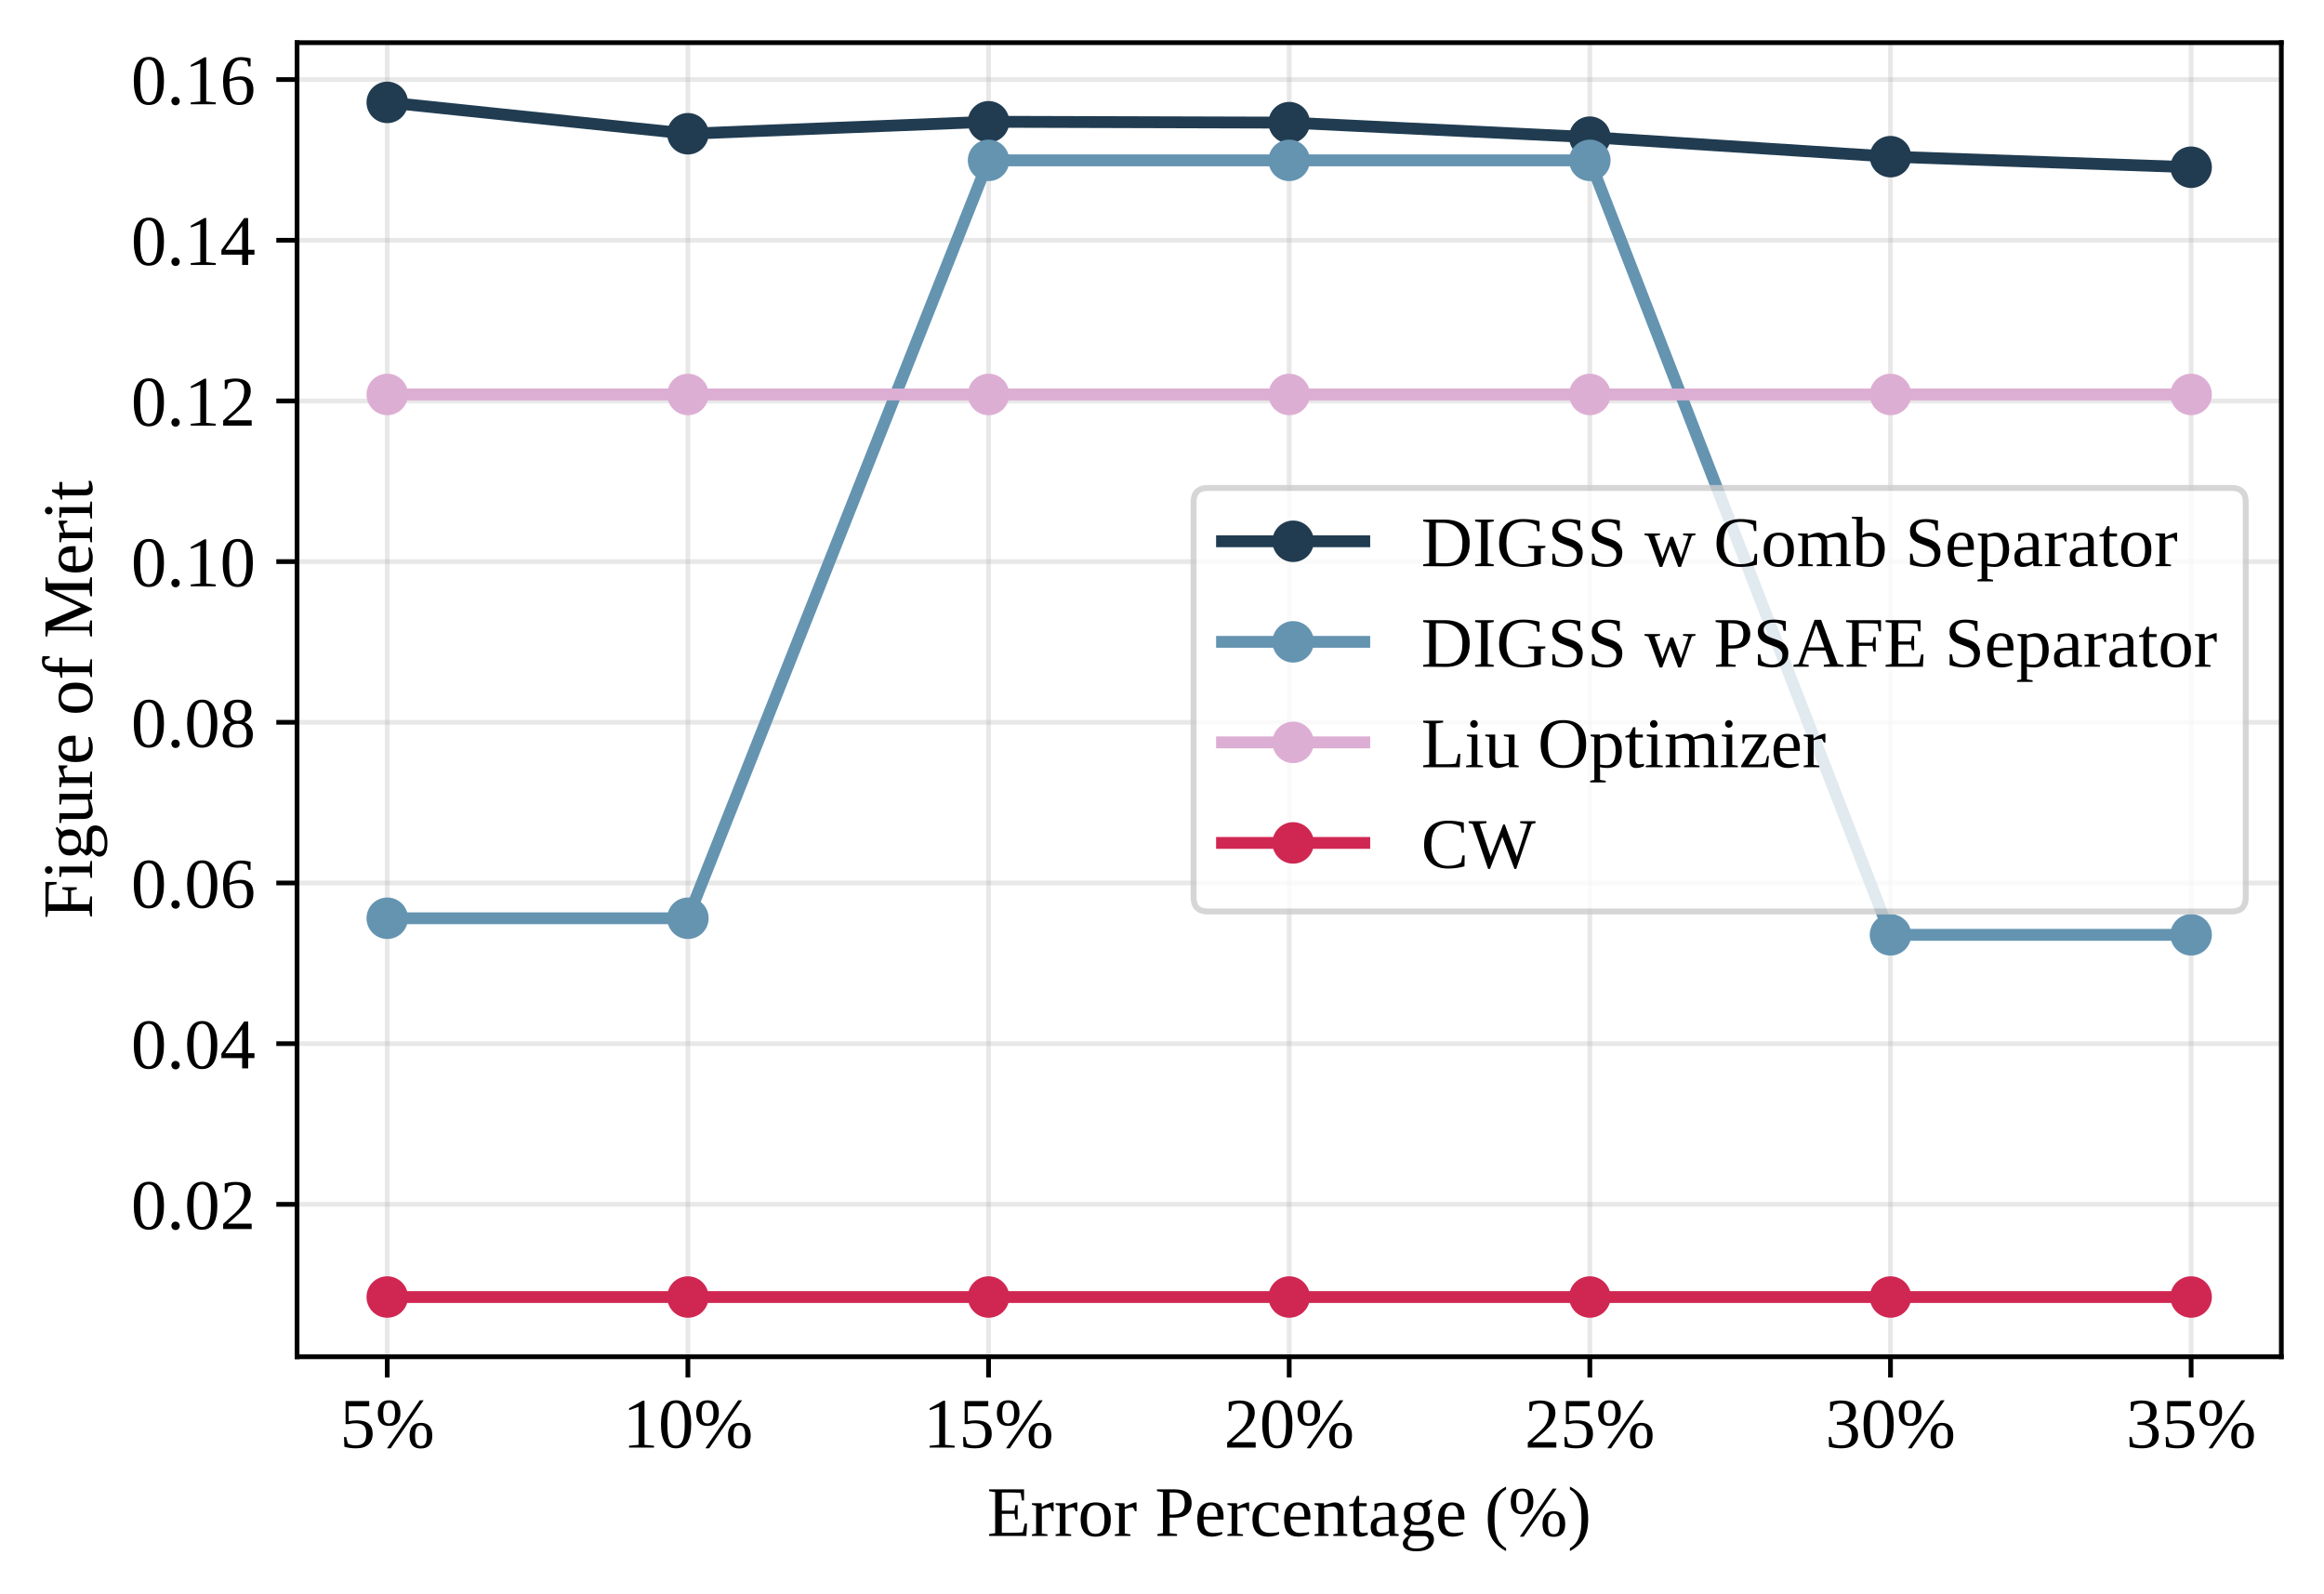
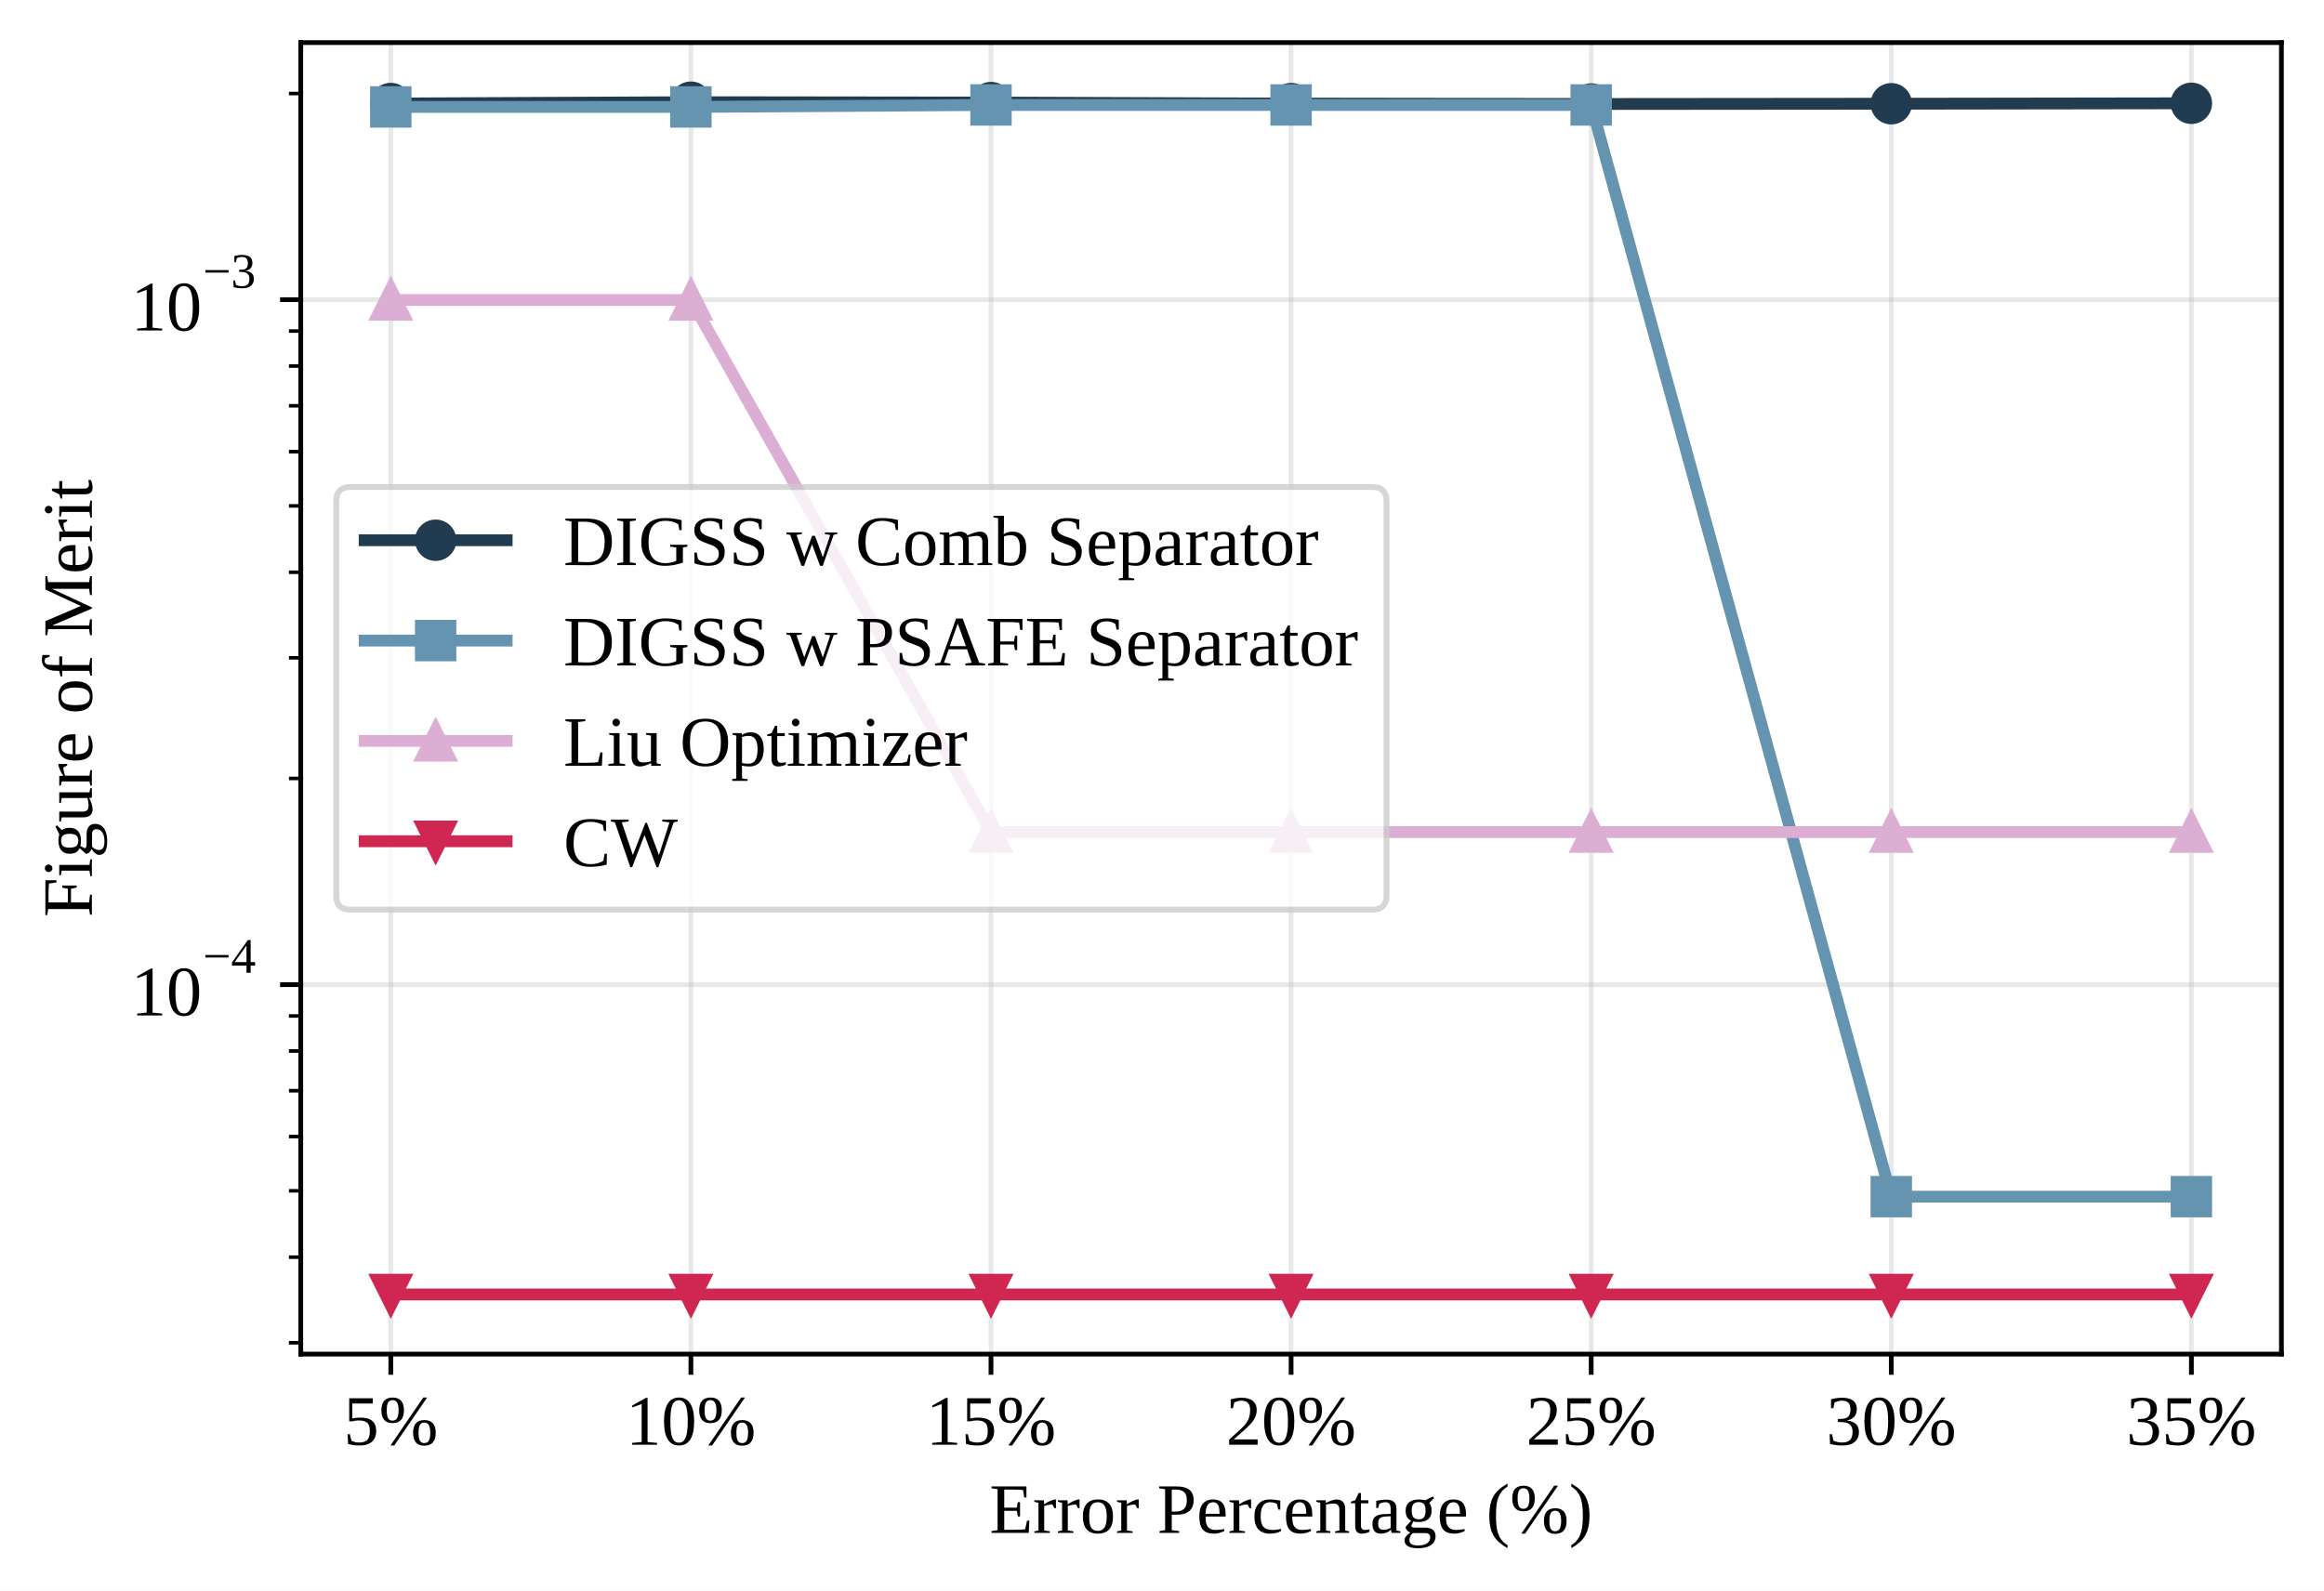
- <svg xmlns="http://www.w3.org/2000/svg" xmlns:xlink="http://www.w3.org/1999/xlink" width="392.122pt" height="268.981pt" viewBox="0 0 392.122 268.981" version="1.1">
+ <svg xmlns="http://www.w3.org/2000/svg" xmlns:xlink="http://www.w3.org/1999/xlink" width="392.842pt" height="268.981pt" viewBox="0 0 392.842 268.981" version="1.1">
  <defs>
    <style type="text/css">*{stroke-linejoin: round; stroke-linecap: butt}</style>
  </defs>
  <g id="figure_1">
    <g id="patch_1">
-       <path d="M -0 268.981  L 392.122 268.981  L 392.122 0  L -0 0  z " style="fill: #ffffff" />
+       <path d="M 0 268.981  L 392.842 268.981  L 392.842 0  L 0 0  z " style="fill: #ffffff" />
    </g>
    <g id="axes_1">
      <g id="patch_2">
-         <path d="M 50.122 228.96  L 384.922 228.96  L 384.922 7.2  L 50.122 7.2  z " style="fill: #ffffff" />
+         <path d="M 50.842 228.96  L 385.642 228.96  L 385.642 7.2  L 50.842 7.2  z " style="fill: #ffffff" />
      </g>
      <g id="matplotlib.axis_1">
        <g id="xtick_1">
          <g id="line2d_1">
-             <path d="M 65.34 228.96  L 65.34 7.2  " clip-path="url(#pddcca4e4fe)" style="fill: none; stroke: #b0b0b0; stroke-opacity: 0.3; stroke-width: 0.8; stroke-linecap: square" />
+             <path d="M 66.06 228.96  L 66.06 7.2  " clip-path="url(#pf26a499d0c)" style="fill: none; stroke: #b0b0b0; stroke-opacity: 0.3; stroke-width: 0.8; stroke-linecap: square" />
          </g>
          <g id="line2d_2">
            <defs>
-               <path id="m4eecd5d74f" d="M 0 0  L 0 3.5  " style="stroke: #000000; stroke-width: 0.8" />
+               <path id="m944494199b" d="M 0 0  L 0 3.5  " style="stroke: #000000; stroke-width: 0.8" />
            </defs>
            <g>
-               <use xlink:href="#m4eecd5d74f" x="65.34" y="228.96" style="stroke: #000000; stroke-width: 0.8" />
+               <use xlink:href="#m944494199b" x="66.06" y="228.96" style="stroke: #000000; stroke-width: 0.8" />
            </g>
          </g>
          <g id="text_1">
-             <text style="font: 12px 'Times New Roman', 'Times', serif; text-anchor: middle" x="65.34" y="244.292" transform="rotate(-0 65.34006 244.2925)">5%</text>
+             <text style="font: 12px 'Times New Roman', 'Times', serif; text-anchor: middle" x="66.06" y="244.292" transform="rotate(-0 66.06006 244.2925)">5%</text>
          </g>
        </g>
        <g id="xtick_2">
          <g id="line2d_3">
-             <path d="M 116.067 228.96  L 116.067 7.2  " clip-path="url(#pddcca4e4fe)" style="fill: none; stroke: #b0b0b0; stroke-opacity: 0.3; stroke-width: 0.8; stroke-linecap: square" />
+             <path d="M 116.787 228.96  L 116.787 7.2  " clip-path="url(#pf26a499d0c)" style="fill: none; stroke: #b0b0b0; stroke-opacity: 0.3; stroke-width: 0.8; stroke-linecap: square" />
          </g>
          <g id="line2d_4">
            <g>
-               <use xlink:href="#m4eecd5d74f" x="116.067" y="228.96" style="stroke: #000000; stroke-width: 0.8" />
+               <use xlink:href="#m944494199b" x="116.787" y="228.96" style="stroke: #000000; stroke-width: 0.8" />
            </g>
          </g>
          <g id="text_2">
-             <text style="font: 12px 'Times New Roman', 'Times', serif; text-anchor: middle" x="116.067" y="244.292" transform="rotate(-0 116.0673 244.2925)">10%</text>
+             <text style="font: 12px 'Times New Roman', 'Times', serif; text-anchor: middle" x="116.787" y="244.292" transform="rotate(-0 116.7873 244.2925)">10%</text>
          </g>
        </g>
        <g id="xtick_3">
          <g id="line2d_5">
-             <path d="M 166.795 228.96  L 166.795 7.2  " clip-path="url(#pddcca4e4fe)" style="fill: none; stroke: #b0b0b0; stroke-opacity: 0.3; stroke-width: 0.8; stroke-linecap: square" />
+             <path d="M 167.515 228.96  L 167.515 7.2  " clip-path="url(#pf26a499d0c)" style="fill: none; stroke: #b0b0b0; stroke-opacity: 0.3; stroke-width: 0.8; stroke-linecap: square" />
          </g>
          <g id="line2d_6">
            <g>
-               <use xlink:href="#m4eecd5d74f" x="166.795" y="228.96" style="stroke: #000000; stroke-width: 0.8" />
+               <use xlink:href="#m944494199b" x="167.515" y="228.96" style="stroke: #000000; stroke-width: 0.8" />
            </g>
          </g>
          <g id="text_3">
-             <text style="font: 12px 'Times New Roman', 'Times', serif; text-anchor: middle" x="166.795" y="244.292" transform="rotate(-0 166.7946 244.2925)">15%</text>
+             <text style="font: 12px 'Times New Roman', 'Times', serif; text-anchor: middle" x="167.515" y="244.292" transform="rotate(-0 167.5146 244.2925)">15%</text>
          </g>
        </g>
        <g id="xtick_4">
          <g id="line2d_7">
-             <path d="M 217.522 228.96  L 217.522 7.2  " clip-path="url(#pddcca4e4fe)" style="fill: none; stroke: #b0b0b0; stroke-opacity: 0.3; stroke-width: 0.8; stroke-linecap: square" />
+             <path d="M 218.242 228.96  L 218.242 7.2  " clip-path="url(#pf26a499d0c)" style="fill: none; stroke: #b0b0b0; stroke-opacity: 0.3; stroke-width: 0.8; stroke-linecap: square" />
          </g>
          <g id="line2d_8">
            <g>
-               <use xlink:href="#m4eecd5d74f" x="217.522" y="228.96" style="stroke: #000000; stroke-width: 0.8" />
+               <use xlink:href="#m944494199b" x="218.242" y="228.96" style="stroke: #000000; stroke-width: 0.8" />
            </g>
          </g>
          <g id="text_4">
-             <text style="font: 12px 'Times New Roman', 'Times', serif; text-anchor: middle" x="217.522" y="244.292" transform="rotate(-0 217.5219 244.2925)">20%</text>
+             <text style="font: 12px 'Times New Roman', 'Times', serif; text-anchor: middle" x="218.242" y="244.292" transform="rotate(-0 218.2419 244.2925)">20%</text>
          </g>
        </g>
        <g id="xtick_5">
          <g id="line2d_9">
-             <path d="M 268.249 228.96  L 268.249 7.2  " clip-path="url(#pddcca4e4fe)" style="fill: none; stroke: #b0b0b0; stroke-opacity: 0.3; stroke-width: 0.8; stroke-linecap: square" />
+             <path d="M 268.969 228.96  L 268.969 7.2  " clip-path="url(#pf26a499d0c)" style="fill: none; stroke: #b0b0b0; stroke-opacity: 0.3; stroke-width: 0.8; stroke-linecap: square" />
          </g>
          <g id="line2d_10">
            <g>
-               <use xlink:href="#m4eecd5d74f" x="268.249" y="228.96" style="stroke: #000000; stroke-width: 0.8" />
+               <use xlink:href="#m944494199b" x="268.969" y="228.96" style="stroke: #000000; stroke-width: 0.8" />
            </g>
          </g>
          <g id="text_5">
-             <text style="font: 12px 'Times New Roman', 'Times', serif; text-anchor: middle" x="268.249" y="244.292" transform="rotate(-0 268.2491 244.2925)">25%</text>
+             <text style="font: 12px 'Times New Roman', 'Times', serif; text-anchor: middle" x="268.969" y="244.292" transform="rotate(-0 268.9691 244.2925)">25%</text>
          </g>
        </g>
        <g id="xtick_6">
          <g id="line2d_11">
-             <path d="M 318.976 228.96  L 318.976 7.2  " clip-path="url(#pddcca4e4fe)" style="fill: none; stroke: #b0b0b0; stroke-opacity: 0.3; stroke-width: 0.8; stroke-linecap: square" />
+             <path d="M 319.696 228.96  L 319.696 7.2  " clip-path="url(#pf26a499d0c)" style="fill: none; stroke: #b0b0b0; stroke-opacity: 0.3; stroke-width: 0.8; stroke-linecap: square" />
          </g>
          <g id="line2d_12">
            <g>
-               <use xlink:href="#m4eecd5d74f" x="318.976" y="228.96" style="stroke: #000000; stroke-width: 0.8" />
+               <use xlink:href="#m944494199b" x="319.696" y="228.96" style="stroke: #000000; stroke-width: 0.8" />
            </g>
          </g>
          <g id="text_6">
-             <text style="font: 12px 'Times New Roman', 'Times', serif; text-anchor: middle" x="318.976" y="244.292" transform="rotate(-0 318.9764 244.2925)">30%</text>
+             <text style="font: 12px 'Times New Roman', 'Times', serif; text-anchor: middle" x="319.696" y="244.292" transform="rotate(-0 319.6964 244.2925)">30%</text>
          </g>
        </g>
        <g id="xtick_7">
          <g id="line2d_13">
-             <path d="M 369.704 228.96  L 369.704 7.2  " clip-path="url(#pddcca4e4fe)" style="fill: none; stroke: #b0b0b0; stroke-opacity: 0.3; stroke-width: 0.8; stroke-linecap: square" />
+             <path d="M 370.424 228.96  L 370.424 7.2  " clip-path="url(#pf26a499d0c)" style="fill: none; stroke: #b0b0b0; stroke-opacity: 0.3; stroke-width: 0.8; stroke-linecap: square" />
          </g>
          <g id="line2d_14">
            <g>
-               <use xlink:href="#m4eecd5d74f" x="369.704" y="228.96" style="stroke: #000000; stroke-width: 0.8" />
+               <use xlink:href="#m944494199b" x="370.424" y="228.96" style="stroke: #000000; stroke-width: 0.8" />
            </g>
          </g>
          <g id="text_7">
-             <text style="font: 12px 'Times New Roman', 'Times', serif; text-anchor: middle" x="369.704" y="244.292" transform="rotate(-0 369.7037 244.2925)">35%</text>
+             <text style="font: 12px 'Times New Roman', 'Times', serif; text-anchor: middle" x="370.424" y="244.292" transform="rotate(-0 370.4237 244.2925)">35%</text>
          </g>
        </g>
        <g id="text_8">
-           <text style="font: 12px 'Times New Roman', 'Times', serif; text-anchor: middle" x="217.522" y="259.192" transform="rotate(-0 217.5219 259.1919)">Error Percentage (%)</text>
+           <text style="font: 12px 'Times New Roman', 'Times', serif; text-anchor: middle" x="218.242" y="259.192" transform="rotate(-0 218.2419 259.1919)">Error Percentage (%)</text>
        </g>
      </g>
      <g id="matplotlib.axis_2">
        <g id="ytick_1">
          <g id="line2d_15">
-             <path d="M 50.122 203.237  L 384.922 203.237  " clip-path="url(#pddcca4e4fe)" style="fill: none; stroke: #b0b0b0; stroke-opacity: 0.3; stroke-width: 0.8; stroke-linecap: square" />
+             <path d="M 50.842 166.487  L 385.642 166.487  " clip-path="url(#pf26a499d0c)" style="fill: none; stroke: #b0b0b0; stroke-opacity: 0.3; stroke-width: 0.8; stroke-linecap: square" />
          </g>
          <g id="line2d_16">
            <defs>
-               <path id="md0aa8ac0ca" d="M 0 0  L -3.5 0  " style="stroke: #000000; stroke-width: 0.8" />
+               <path id="mb9edf2a001" d="M 0 0  L -3.5 0  " style="stroke: #000000; stroke-width: 0.8" />
            </defs>
            <g>
-               <use xlink:href="#md0aa8ac0ca" x="50.122" y="203.237" style="stroke: #000000; stroke-width: 0.8" />
+               <use xlink:href="#mb9edf2a001" x="50.842" y="166.487" style="stroke: #000000; stroke-width: 0.8" />
            </g>
          </g>
          <g id="text_9">
-             <text style="font: 12px 'Times New Roman', 'Times', serif; text-anchor: end" x="43.122" y="207.404" transform="rotate(-0 43.12188 207.4036)">0.02</text>
+             <g transform="translate(22.12187 171.8033)">
+               <text>
+                 <tspan style="font: 12px 'Times New Roman'" x="0 6" y="-0.11">10</tspan>
+                 <tspan style="font: 8.4px 'Times New Roman'" x="12.18 16.918" y="-7.323">−4</tspan>
+               </text>
+             </g>
          </g>
        </g>
        <g id="ytick_2">
          <g id="line2d_17">
-             <path d="M 50.122 176.122  L 384.922 176.122  " clip-path="url(#pddcca4e4fe)" style="fill: none; stroke: #b0b0b0; stroke-opacity: 0.3; stroke-width: 0.8; stroke-linecap: square" />
+             <path d="M 50.842 50.674  L 385.642 50.674  " clip-path="url(#pf26a499d0c)" style="fill: none; stroke: #b0b0b0; stroke-opacity: 0.3; stroke-width: 0.8; stroke-linecap: square" />
          </g>
          <g id="line2d_18">
            <g>
-               <use xlink:href="#md0aa8ac0ca" x="50.122" y="176.122" style="stroke: #000000; stroke-width: 0.8" />
+               <use xlink:href="#mb9edf2a001" x="50.842" y="50.674" style="stroke: #000000; stroke-width: 0.8" />
            </g>
          </g>
          <g id="text_10">
-             <text style="font: 12px 'Times New Roman', 'Times', serif; text-anchor: end" x="43.122" y="180.288" transform="rotate(-0 43.12188 180.288)">0.04</text>
+             <g transform="translate(22.12187 55.99106)">
+               <text>
+                 <tspan style="font: 12px 'Times New Roman'" x="0 6" y="-0.11">10</tspan>
+                 <tspan style="font: 8.4px 'Times New Roman'" x="12.18 16.918" y="-7.323">−3</tspan>
+               </text>
+             </g>
          </g>
        </g>
        <g id="ytick_3">
          <g id="line2d_19">
-             <path d="M 50.122 149.006  L 384.922 149.006  " clip-path="url(#pddcca4e4fe)" style="fill: none; stroke: #b0b0b0; stroke-opacity: 0.3; stroke-width: 0.8; stroke-linecap: square" />
-           </g>
+             <defs>
+               <path id="mceae8d6a49" d="M 0 0  L -2 0  " style="stroke: #000000; stroke-width: 0.6" />
+             </defs>
+             <g>
+               <use xlink:href="#mceae8d6a49" x="50.842" y="227.042" style="stroke: #000000; stroke-width: 0.6" />
+             </g>
+           </g>
+         </g>
+         <g id="ytick_4">
          <g id="line2d_20">
            <g>
-               <use xlink:href="#md0aa8ac0ca" x="50.122" y="149.006" style="stroke: #000000; stroke-width: 0.8" />
-             </g>
-           </g>
-           <g id="text_11">
-             <text style="font: 12px 'Times New Roman', 'Times', serif; text-anchor: end" x="43.122" y="153.172" transform="rotate(-0 43.12188 153.1725)">0.06</text>
-           </g>
-         </g>
-         <g id="ytick_4">
+               <use xlink:href="#mceae8d6a49" x="50.842" y="212.573" style="stroke: #000000; stroke-width: 0.6" />
+             </g>
+           </g>
+         </g>
+         <g id="ytick_5">
          <g id="line2d_21">
-             <path d="M 50.122 121.891  L 384.922 121.891  " clip-path="url(#pddcca4e4fe)" style="fill: none; stroke: #b0b0b0; stroke-opacity: 0.3; stroke-width: 0.8; stroke-linecap: square" />
-           </g>
+             <g>
+               <use xlink:href="#mceae8d6a49" x="50.842" y="201.35" style="stroke: #000000; stroke-width: 0.6" />
+             </g>
+           </g>
+         </g>
+         <g id="ytick_6">
          <g id="line2d_22">
            <g>
-               <use xlink:href="#md0aa8ac0ca" x="50.122" y="121.891" style="stroke: #000000; stroke-width: 0.8" />
-             </g>
-           </g>
-           <g id="text_12">
-             <text style="font: 12px 'Times New Roman', 'Times', serif; text-anchor: end" x="43.122" y="126.057" transform="rotate(-0 43.12188 126.0569)">0.08</text>
-           </g>
-         </g>
-         <g id="ytick_5">
+               <use xlink:href="#mceae8d6a49" x="50.842" y="192.179" style="stroke: #000000; stroke-width: 0.6" />
+             </g>
+           </g>
+         </g>
+         <g id="ytick_7">
          <g id="line2d_23">
-             <path d="M 50.122 94.775  L 384.922 94.775  " clip-path="url(#pddcca4e4fe)" style="fill: none; stroke: #b0b0b0; stroke-opacity: 0.3; stroke-width: 0.8; stroke-linecap: square" />
-           </g>
+             <g>
+               <use xlink:href="#mceae8d6a49" x="50.842" y="184.426" style="stroke: #000000; stroke-width: 0.6" />
+             </g>
+           </g>
+         </g>
+         <g id="ytick_8">
          <g id="line2d_24">
            <g>
-               <use xlink:href="#md0aa8ac0ca" x="50.122" y="94.775" style="stroke: #000000; stroke-width: 0.8" />
-             </g>
-           </g>
-           <g id="text_13">
-             <text style="font: 12px 'Times New Roman', 'Times', serif; text-anchor: end" x="43.122" y="98.941" transform="rotate(-0 43.12188 98.94131)">0.10</text>
-           </g>
-         </g>
-         <g id="ytick_6">
+               <use xlink:href="#mceae8d6a49" x="50.842" y="177.71" style="stroke: #000000; stroke-width: 0.6" />
+             </g>
+           </g>
+         </g>
+         <g id="ytick_9">
          <g id="line2d_25">
-             <path d="M 50.122 67.659  L 384.922 67.659  " clip-path="url(#pddcca4e4fe)" style="fill: none; stroke: #b0b0b0; stroke-opacity: 0.3; stroke-width: 0.8; stroke-linecap: square" />
-           </g>
+             <g>
+               <use xlink:href="#mceae8d6a49" x="50.842" y="171.786" style="stroke: #000000; stroke-width: 0.6" />
+             </g>
+           </g>
+         </g>
+         <g id="ytick_10">
          <g id="line2d_26">
            <g>
-               <use xlink:href="#md0aa8ac0ca" x="50.122" y="67.659" style="stroke: #000000; stroke-width: 0.8" />
-             </g>
-           </g>
-           <g id="text_14">
-             <text style="font: 12px 'Times New Roman', 'Times', serif; text-anchor: end" x="43.122" y="71.826" transform="rotate(-0 43.12188 71.82574)">0.12</text>
-           </g>
-         </g>
-         <g id="ytick_7">
+               <use xlink:href="#mceae8d6a49" x="50.842" y="131.624" style="stroke: #000000; stroke-width: 0.6" />
+             </g>
+           </g>
+         </g>
+         <g id="ytick_11">
          <g id="line2d_27">
-             <path d="M 50.122 40.544  L 384.922 40.544  " clip-path="url(#pddcca4e4fe)" style="fill: none; stroke: #b0b0b0; stroke-opacity: 0.3; stroke-width: 0.8; stroke-linecap: square" />
-           </g>
+             <g>
+               <use xlink:href="#mceae8d6a49" x="50.842" y="111.23" style="stroke: #000000; stroke-width: 0.6" />
+             </g>
+           </g>
+         </g>
+         <g id="ytick_12">
          <g id="line2d_28">
            <g>
-               <use xlink:href="#md0aa8ac0ca" x="50.122" y="40.544" style="stroke: #000000; stroke-width: 0.8" />
-             </g>
-           </g>
-           <g id="text_15">
-             <text style="font: 12px 'Times New Roman', 'Times', serif; text-anchor: end" x="43.122" y="44.71" transform="rotate(-0 43.12188 44.71017)">0.14</text>
-           </g>
-         </g>
-         <g id="ytick_8">
+               <use xlink:href="#mceae8d6a49" x="50.842" y="96.761" style="stroke: #000000; stroke-width: 0.6" />
+             </g>
+           </g>
+         </g>
+         <g id="ytick_13">
          <g id="line2d_29">
-             <path d="M 50.122 13.428  L 384.922 13.428  " clip-path="url(#pddcca4e4fe)" style="fill: none; stroke: #b0b0b0; stroke-opacity: 0.3; stroke-width: 0.8; stroke-linecap: square" />
-           </g>
+             <g>
+               <use xlink:href="#mceae8d6a49" x="50.842" y="85.537" style="stroke: #000000; stroke-width: 0.6" />
+             </g>
+           </g>
+         </g>
+         <g id="ytick_14">
          <g id="line2d_30">
            <g>
-               <use xlink:href="#md0aa8ac0ca" x="50.122" y="13.428" style="stroke: #000000; stroke-width: 0.8" />
-             </g>
-           </g>
-           <g id="text_16">
-             <text style="font: 12px 'Times New Roman', 'Times', serif; text-anchor: end" x="43.122" y="17.595" transform="rotate(-0 43.12188 17.5946)">0.16</text>
-           </g>
-         </g>
-         <g id="text_17">
+               <use xlink:href="#mceae8d6a49" x="50.842" y="76.367" style="stroke: #000000; stroke-width: 0.6" />
+             </g>
+           </g>
+         </g>
+         <g id="ytick_15">
+           <g id="line2d_31">
+             <g>
+               <use xlink:href="#mceae8d6a49" x="50.842" y="68.614" style="stroke: #000000; stroke-width: 0.6" />
+             </g>
+           </g>
+         </g>
+         <g id="ytick_16">
+           <g id="line2d_32">
+             <g>
+               <use xlink:href="#mceae8d6a49" x="50.842" y="61.898" style="stroke: #000000; stroke-width: 0.6" />
+             </g>
+           </g>
+         </g>
+         <g id="ytick_17">
+           <g id="line2d_33">
+             <g>
+               <use xlink:href="#mceae8d6a49" x="50.842" y="55.974" style="stroke: #000000; stroke-width: 0.6" />
+             </g>
+           </g>
+         </g>
+         <g id="ytick_18">
+           <g id="line2d_34">
+             <g>
+               <use xlink:href="#mceae8d6a49" x="50.842" y="15.812" style="stroke: #000000; stroke-width: 0.6" />
+             </g>
+           </g>
+         </g>
+         <g id="text_11">
          <text style="font: 12px 'Times New Roman', 'Times', serif; text-anchor: middle" x="15.533" y="118.08" transform="rotate(-90 15.5325 118.08)">Figure of Merit</text>
        </g>
      </g>
-       <g id="line2d_31">
-         <path d="M 65.34 17.28  L 116.067 22.57  L 166.795 20.549  L 217.522 20.695  L 268.249 23.148  L 318.976 26.438  L 369.704 28.222  " clip-path="url(#pddcca4e4fe)" style="fill: none; stroke: #213c51; stroke-width: 2; stroke-linecap: square" />
+       <g id="line2d_35">
+         <path d="M 66.06 17.504  L 116.787 17.28  L 167.515 17.341  L 218.242 17.514  L 268.969 17.583  L 319.696 17.54  L 370.424 17.465  " clip-path="url(#pf26a499d0c)" style="fill: none; stroke: #213c51; stroke-width: 2; stroke-linecap: square" />
        <defs>
-           <path id="mf011db60d0" d="M 0 3  C 0.796 3 1.559 2.684 2.121 2.121  C 2.684 1.559 3 0.796 3 0  C 3 -0.796 2.684 -1.559 2.121 -2.121  C 1.559 -2.684 0.796 -3 0 -3  C -0.796 -3 -1.559 -2.684 -2.121 -2.121  C -2.684 -1.559 -3 -0.796 -3 0  C -3 0.796 -2.684 1.559 -2.121 2.121  C -1.559 2.684 -0.796 3 0 3  z " style="stroke: #213c51" />
+           <path id="mfc6b8d7e08" d="M 0 3  C 0.796 3 1.559 2.684 2.121 2.121  C 2.684 1.559 3 0.796 3 0  C 3 -0.796 2.684 -1.559 2.121 -2.121  C 1.559 -2.684 0.796 -3 0 -3  C -0.796 -3 -1.559 -2.684 -2.121 -2.121  C -2.684 -1.559 -3 -0.796 -3 0  C -3 0.796 -2.684 1.559 -2.121 2.121  C -1.559 2.684 -0.796 3 0 3  z " style="stroke: #213c51" />
        </defs>
-         <g clip-path="url(#pddcca4e4fe)">
-           <use xlink:href="#mf011db60d0" x="65.34" y="17.28" style="fill: #213c51; stroke: #213c51" />
-           <use xlink:href="#mf011db60d0" x="116.067" y="22.57" style="fill: #213c51; stroke: #213c51" />
-           <use xlink:href="#mf011db60d0" x="166.795" y="20.549" style="fill: #213c51; stroke: #213c51" />
-           <use xlink:href="#mf011db60d0" x="217.522" y="20.695" style="fill: #213c51; stroke: #213c51" />
-           <use xlink:href="#mf011db60d0" x="268.249" y="23.148" style="fill: #213c51; stroke: #213c51" />
-           <use xlink:href="#mf011db60d0" x="318.976" y="26.438" style="fill: #213c51; stroke: #213c51" />
-           <use xlink:href="#mf011db60d0" x="369.704" y="28.222" style="fill: #213c51; stroke: #213c51" />
-         </g>
-       </g>
-       <g id="line2d_32">
-         <path d="M 65.34 154.96  L 116.067 154.96  L 166.795 27.062  L 217.522 27.062  L 268.249 27.062  L 318.976 157.758  L 369.704 157.758  " clip-path="url(#pddcca4e4fe)" style="fill: none; stroke: #6594b1; stroke-width: 2; stroke-linecap: square" />
+         <g clip-path="url(#pf26a499d0c)">
+           <use xlink:href="#mfc6b8d7e08" x="66.06" y="17.504" style="fill: #213c51; stroke: #213c51" />
+           <use xlink:href="#mfc6b8d7e08" x="116.787" y="17.28" style="fill: #213c51; stroke: #213c51" />
+           <use xlink:href="#mfc6b8d7e08" x="167.515" y="17.341" style="fill: #213c51; stroke: #213c51" />
+           <use xlink:href="#mfc6b8d7e08" x="218.242" y="17.514" style="fill: #213c51; stroke: #213c51" />
+           <use xlink:href="#mfc6b8d7e08" x="268.969" y="17.583" style="fill: #213c51; stroke: #213c51" />
+           <use xlink:href="#mfc6b8d7e08" x="319.696" y="17.54" style="fill: #213c51; stroke: #213c51" />
+           <use xlink:href="#mfc6b8d7e08" x="370.424" y="17.465" style="fill: #213c51; stroke: #213c51" />
+         </g>
+       </g>
+       <g id="line2d_36">
+         <path d="M 66.06 18.08  L 116.787 18.08  L 167.515 17.748  L 218.242 17.748  L 268.969 17.748  L 319.696 202.34  L 370.424 202.34  " clip-path="url(#pf26a499d0c)" style="fill: none; stroke: #6594b1; stroke-width: 2; stroke-linecap: square" />
        <defs>
-           <path id="m8ef4799682" d="M 0 3  C 0.796 3 1.559 2.684 2.121 2.121  C 2.684 1.559 3 0.796 3 0  C 3 -0.796 2.684 -1.559 2.121 -2.121  C 1.559 -2.684 0.796 -3 0 -3  C -0.796 -3 -1.559 -2.684 -2.121 -2.121  C -2.684 -1.559 -3 -0.796 -3 0  C -3 0.796 -2.684 1.559 -2.121 2.121  C -1.559 2.684 -0.796 3 0 3  z " style="stroke: #6594b1" />
+           <path id="m651b716d0e" d="M -3 3  L 3 3  L 3 -3  L -3 -3  z " style="stroke: #6594b1; stroke-linejoin: miter" />
        </defs>
-         <g clip-path="url(#pddcca4e4fe)">
-           <use xlink:href="#m8ef4799682" x="65.34" y="154.96" style="fill: #6594b1; stroke: #6594b1" />
-           <use xlink:href="#m8ef4799682" x="116.067" y="154.96" style="fill: #6594b1; stroke: #6594b1" />
-           <use xlink:href="#m8ef4799682" x="166.795" y="27.062" style="fill: #6594b1; stroke: #6594b1" />
-           <use xlink:href="#m8ef4799682" x="217.522" y="27.062" style="fill: #6594b1; stroke: #6594b1" />
-           <use xlink:href="#m8ef4799682" x="268.249" y="27.062" style="fill: #6594b1; stroke: #6594b1" />
-           <use xlink:href="#m8ef4799682" x="318.976" y="157.758" style="fill: #6594b1; stroke: #6594b1" />
-           <use xlink:href="#m8ef4799682" x="369.704" y="157.758" style="fill: #6594b1; stroke: #6594b1" />
-         </g>
-       </g>
-       <g id="line2d_33">
-         <path d="M 65.34 66.567  L 116.067 66.567  L 166.795 66.567  L 217.522 66.567  L 268.249 66.567  L 318.976 66.567  L 369.704 66.567  " clip-path="url(#pddcca4e4fe)" style="fill: none; stroke: #ddaed3; stroke-width: 2; stroke-linecap: square" />
+         <g clip-path="url(#pf26a499d0c)">
+           <use xlink:href="#m651b716d0e" x="66.06" y="18.08" style="fill: #6594b1; stroke: #6594b1; stroke-linejoin: miter" />
+           <use xlink:href="#m651b716d0e" x="116.787" y="18.08" style="fill: #6594b1; stroke: #6594b1; stroke-linejoin: miter" />
+           <use xlink:href="#m651b716d0e" x="167.515" y="17.748" style="fill: #6594b1; stroke: #6594b1; stroke-linejoin: miter" />
+           <use xlink:href="#m651b716d0e" x="218.242" y="17.748" style="fill: #6594b1; stroke: #6594b1; stroke-linejoin: miter" />
+           <use xlink:href="#m651b716d0e" x="268.969" y="17.748" style="fill: #6594b1; stroke: #6594b1; stroke-linejoin: miter" />
+           <use xlink:href="#m651b716d0e" x="319.696" y="202.34" style="fill: #6594b1; stroke: #6594b1; stroke-linejoin: miter" />
+           <use xlink:href="#m651b716d0e" x="370.424" y="202.34" style="fill: #6594b1; stroke: #6594b1; stroke-linejoin: miter" />
+         </g>
+       </g>
+       <g id="line2d_37">
+         <path d="M 66.06 50.724  L 116.787 50.724  L 167.515 140.694  L 218.242 140.694  L 268.969 140.694  L 319.696 140.694  L 370.424 140.694  " clip-path="url(#pf26a499d0c)" style="fill: none; stroke: #ddaed3; stroke-width: 2; stroke-linecap: square" />
        <defs>
-           <path id="mf65d002e34" d="M 0 3  C 0.796 3 1.559 2.684 2.121 2.121  C 2.684 1.559 3 0.796 3 0  C 3 -0.796 2.684 -1.559 2.121 -2.121  C 1.559 -2.684 0.796 -3 0 -3  C -0.796 -3 -1.559 -2.684 -2.121 -2.121  C -2.684 -1.559 -3 -0.796 -3 0  C -3 0.796 -2.684 1.559 -2.121 2.121  C -1.559 2.684 -0.796 3 0 3  z " style="stroke: #ddaed3" />
+           <path id="m5314a42c36" d="M 0 -3  L -3 3  L 3 3  z " style="stroke: #ddaed3; stroke-linejoin: miter" />
        </defs>
-         <g clip-path="url(#pddcca4e4fe)">
-           <use xlink:href="#mf65d002e34" x="65.34" y="66.567" style="fill: #ddaed3; stroke: #ddaed3" />
-           <use xlink:href="#mf65d002e34" x="116.067" y="66.567" style="fill: #ddaed3; stroke: #ddaed3" />
-           <use xlink:href="#mf65d002e34" x="166.795" y="66.567" style="fill: #ddaed3; stroke: #ddaed3" />
-           <use xlink:href="#mf65d002e34" x="217.522" y="66.567" style="fill: #ddaed3; stroke: #ddaed3" />
-           <use xlink:href="#mf65d002e34" x="268.249" y="66.567" style="fill: #ddaed3; stroke: #ddaed3" />
-           <use xlink:href="#mf65d002e34" x="318.976" y="66.567" style="fill: #ddaed3; stroke: #ddaed3" />
-           <use xlink:href="#mf65d002e34" x="369.704" y="66.567" style="fill: #ddaed3; stroke: #ddaed3" />
-         </g>
-       </g>
-       <g id="line2d_34">
-         <path d="M 65.34 218.88  L 116.067 218.88  L 166.795 218.88  L 217.522 218.88  L 268.249 218.88  L 318.976 218.88  L 369.704 218.88  " clip-path="url(#pddcca4e4fe)" style="fill: none; stroke: #d02752; stroke-width: 2; stroke-linecap: square" />
+         <g clip-path="url(#pf26a499d0c)">
+           <use xlink:href="#m5314a42c36" x="66.06" y="50.724" style="fill: #ddaed3; stroke: #ddaed3; stroke-linejoin: miter" />
+           <use xlink:href="#m5314a42c36" x="116.787" y="50.724" style="fill: #ddaed3; stroke: #ddaed3; stroke-linejoin: miter" />
+           <use xlink:href="#m5314a42c36" x="167.515" y="140.694" style="fill: #ddaed3; stroke: #ddaed3; stroke-linejoin: miter" />
+           <use xlink:href="#m5314a42c36" x="218.242" y="140.694" style="fill: #ddaed3; stroke: #ddaed3; stroke-linejoin: miter" />
+           <use xlink:href="#m5314a42c36" x="268.969" y="140.694" style="fill: #ddaed3; stroke: #ddaed3; stroke-linejoin: miter" />
+           <use xlink:href="#m5314a42c36" x="319.696" y="140.694" style="fill: #ddaed3; stroke: #ddaed3; stroke-linejoin: miter" />
+           <use xlink:href="#m5314a42c36" x="370.424" y="140.694" style="fill: #ddaed3; stroke: #ddaed3; stroke-linejoin: miter" />
+         </g>
+       </g>
+       <g id="line2d_38">
+         <path d="M 66.06 218.88  L 116.787 218.88  L 167.515 218.88  L 218.242 218.88  L 268.969 218.88  L 319.696 218.88  L 370.424 218.88  " clip-path="url(#pf26a499d0c)" style="fill: none; stroke: #d02752; stroke-width: 2; stroke-linecap: square" />
        <defs>
-           <path id="m20af0655e4" d="M 0 3  C 0.796 3 1.559 2.684 2.121 2.121  C 2.684 1.559 3 0.796 3 0  C 3 -0.796 2.684 -1.559 2.121 -2.121  C 1.559 -2.684 0.796 -3 0 -3  C -0.796 -3 -1.559 -2.684 -2.121 -2.121  C -2.684 -1.559 -3 -0.796 -3 0  C -3 0.796 -2.684 1.559 -2.121 2.121  C -1.559 2.684 -0.796 3 0 3  z " style="stroke: #d02752" />
+           <path id="m8639502e7d" d="M -0 3  L 3 -3  L -3 -3  z " style="stroke: #d02752; stroke-linejoin: miter" />
        </defs>
-         <g clip-path="url(#pddcca4e4fe)">
-           <use xlink:href="#m20af0655e4" x="65.34" y="218.88" style="fill: #d02752; stroke: #d02752" />
-           <use xlink:href="#m20af0655e4" x="116.067" y="218.88" style="fill: #d02752; stroke: #d02752" />
-           <use xlink:href="#m20af0655e4" x="166.795" y="218.88" style="fill: #d02752; stroke: #d02752" />
-           <use xlink:href="#m20af0655e4" x="217.522" y="218.88" style="fill: #d02752; stroke: #d02752" />
-           <use xlink:href="#m20af0655e4" x="268.249" y="218.88" style="fill: #d02752; stroke: #d02752" />
-           <use xlink:href="#m20af0655e4" x="318.976" y="218.88" style="fill: #d02752; stroke: #d02752" />
-           <use xlink:href="#m20af0655e4" x="369.704" y="218.88" style="fill: #d02752; stroke: #d02752" />
+         <g clip-path="url(#pf26a499d0c)">
+           <use xlink:href="#m8639502e7d" x="66.06" y="218.88" style="fill: #d02752; stroke: #d02752; stroke-linejoin: miter" />
+           <use xlink:href="#m8639502e7d" x="116.787" y="218.88" style="fill: #d02752; stroke: #d02752; stroke-linejoin: miter" />
+           <use xlink:href="#m8639502e7d" x="167.515" y="218.88" style="fill: #d02752; stroke: #d02752; stroke-linejoin: miter" />
+           <use xlink:href="#m8639502e7d" x="218.242" y="218.88" style="fill: #d02752; stroke: #d02752; stroke-linejoin: miter" />
+           <use xlink:href="#m8639502e7d" x="268.969" y="218.88" style="fill: #d02752; stroke: #d02752; stroke-linejoin: miter" />
+           <use xlink:href="#m8639502e7d" x="319.696" y="218.88" style="fill: #d02752; stroke: #d02752; stroke-linejoin: miter" />
+           <use xlink:href="#m8639502e7d" x="370.424" y="218.88" style="fill: #d02752; stroke: #d02752; stroke-linejoin: miter" />
        </g>
      </g>
      <g id="patch_3">
-         <path d="M 50.122 228.96  L 50.122 7.2  " style="fill: none; stroke: #000000; stroke-width: 0.8; stroke-linejoin: miter; stroke-linecap: square" />
+         <path d="M 50.842 228.96  L 50.842 7.2  " style="fill: none; stroke: #000000; stroke-width: 0.8; stroke-linejoin: miter; stroke-linecap: square" />
      </g>
      <g id="patch_4">
-         <path d="M 384.922 228.96  L 384.922 7.2  " style="fill: none; stroke: #000000; stroke-width: 0.8; stroke-linejoin: miter; stroke-linecap: square" />
+         <path d="M 385.642 228.96  L 385.642 7.2  " style="fill: none; stroke: #000000; stroke-width: 0.8; stroke-linejoin: miter; stroke-linecap: square" />
      </g>
      <g id="patch_5">
-         <path d="M 50.122 228.96  L 384.922 228.96  " style="fill: none; stroke: #000000; stroke-width: 0.8; stroke-linejoin: miter; stroke-linecap: square" />
+         <path d="M 50.842 228.96  L 385.642 228.96  " style="fill: none; stroke: #000000; stroke-width: 0.8; stroke-linejoin: miter; stroke-linecap: square" />
      </g>
      <g id="patch_6">
-         <path d="M 50.122 7.2  L 384.922 7.2  " style="fill: none; stroke: #000000; stroke-width: 0.8; stroke-linejoin: miter; stroke-linecap: square" />
+         <path d="M 50.842 7.2  L 385.642 7.2  " style="fill: none; stroke: #000000; stroke-width: 0.8; stroke-linejoin: miter; stroke-linecap: square" />
      </g>
      <g id="legend_1">
        <g id="patch_7">
-           <path d="M 203.787 153.814  L 376.522 153.814  Q 378.922 153.814 378.922 151.414  L 378.922 84.746  Q 378.922 82.346 376.522 82.346  L 203.787 82.346  Q 201.387 82.346 201.387 84.746  L 201.387 151.414  Q 201.387 153.814 203.787 153.814  z " style="fill: #ffffff; opacity: 0.8; stroke: #cccccc; stroke-linejoin: miter" />
-         </g>
-         <g id="line2d_35">
-           <path d="M 206.188 91.346  L 218.188 91.346  L 230.188 91.346  " style="fill: none; stroke: #213c51; stroke-width: 2; stroke-linecap: square" />
+           <path d="M 59.242 153.814  L 231.976 153.814  Q 234.376 153.814 234.376 151.414  L 234.376 84.746  Q 234.376 82.346 231.976 82.346  L 59.242 82.346  Q 56.842 82.346 56.842 84.746  L 56.842 151.414  Q 56.842 153.814 59.242 153.814  z " style="fill: #ffffff; opacity: 0.8; stroke: #cccccc; stroke-linejoin: miter" />
+         </g>
+         <g id="line2d_39">
+           <path d="M 61.642 91.346  L 73.642 91.346  L 85.642 91.346  " style="fill: none; stroke: #213c51; stroke-width: 2; stroke-linecap: square" />
          <g>
-             <use xlink:href="#mf011db60d0" x="218.188" y="91.346" style="fill: #213c51; stroke: #213c51" />
-           </g>
-         </g>
-         <g id="text_18">
-           <text style="font: 12px 'Times New Roman', 'Times', serif; text-anchor: start" x="239.787" y="95.546" transform="rotate(-0 239.7875 95.54625)">DIGSS w Comb Separator</text>
-         </g>
-         <g id="line2d_36">
-           <path d="M 206.188 108.313  L 218.188 108.313  L 230.188 108.313  " style="fill: none; stroke: #6594b1; stroke-width: 2; stroke-linecap: square" />
+             <use xlink:href="#mfc6b8d7e08" x="73.642" y="91.346" style="fill: #213c51; stroke: #213c51" />
+           </g>
+         </g>
+         <g id="text_12">
+           <text style="font: 12px 'Times New Roman', 'Times', serif; text-anchor: start" x="95.242" y="95.546" transform="rotate(-0 95.24187 95.54625)">DIGSS w Comb Separator</text>
+         </g>
+         <g id="line2d_40">
+           <path d="M 61.642 108.313  L 73.642 108.313  L 85.642 108.313  " style="fill: none; stroke: #6594b1; stroke-width: 2; stroke-linecap: square" />
          <g>
-             <use xlink:href="#m8ef4799682" x="218.188" y="108.313" style="fill: #6594b1; stroke: #6594b1" />
-           </g>
-         </g>
-         <g id="text_19">
-           <text style="font: 12px 'Times New Roman', 'Times', serif; text-anchor: start" x="239.787" y="112.513" transform="rotate(-0 239.7875 112.5131)">DIGSS w PSAFE Separator</text>
-         </g>
-         <g id="line2d_37">
-           <path d="M 206.188 125.28  L 218.188 125.28  L 230.188 125.28  " style="fill: none; stroke: #ddaed3; stroke-width: 2; stroke-linecap: square" />
+             <use xlink:href="#m651b716d0e" x="73.642" y="108.313" style="fill: #6594b1; stroke: #6594b1; stroke-linejoin: miter" />
+           </g>
+         </g>
+         <g id="text_13">
+           <text style="font: 12px 'Times New Roman', 'Times', serif; text-anchor: start" x="95.242" y="112.513" transform="rotate(-0 95.24187 112.5131)">DIGSS w PSAFE Separator</text>
+         </g>
+         <g id="line2d_41">
+           <path d="M 61.642 125.28  L 73.642 125.28  L 85.642 125.28  " style="fill: none; stroke: #ddaed3; stroke-width: 2; stroke-linecap: square" />
          <g>
-             <use xlink:href="#mf65d002e34" x="218.188" y="125.28" style="fill: #ddaed3; stroke: #ddaed3" />
-           </g>
-         </g>
-         <g id="text_20">
-           <text style="font: 12px 'Times New Roman', 'Times', serif; text-anchor: start" x="239.787" y="129.48" transform="rotate(-0 239.7875 129.48)">Liu Optimizer</text>
-         </g>
-         <g id="line2d_38">
-           <path d="M 206.188 142.247  L 218.188 142.247  L 230.188 142.247  " style="fill: none; stroke: #d02752; stroke-width: 2; stroke-linecap: square" />
+             <use xlink:href="#m5314a42c36" x="73.642" y="125.28" style="fill: #ddaed3; stroke: #ddaed3; stroke-linejoin: miter" />
+           </g>
+         </g>
+         <g id="text_14">
+           <text style="font: 12px 'Times New Roman', 'Times', serif; text-anchor: start" x="95.242" y="129.48" transform="rotate(-0 95.24187 129.48)">Liu Optimizer</text>
+         </g>
+         <g id="line2d_42">
+           <path d="M 61.642 142.247  L 73.642 142.247  L 85.642 142.247  " style="fill: none; stroke: #d02752; stroke-width: 2; stroke-linecap: square" />
          <g>
-             <use xlink:href="#m20af0655e4" x="218.188" y="142.247" style="fill: #d02752; stroke: #d02752" />
-           </g>
-         </g>
-         <g id="text_21">
-           <text style="font: 12px 'Times New Roman', 'Times', serif; text-anchor: start" x="239.787" y="146.447" transform="rotate(-0 239.7875 146.4469)">CW</text>
+             <use xlink:href="#m8639502e7d" x="73.642" y="142.247" style="fill: #d02752; stroke: #d02752; stroke-linejoin: miter" />
+           </g>
+         </g>
+         <g id="text_15">
+           <text style="font: 12px 'Times New Roman', 'Times', serif; text-anchor: start" x="95.242" y="146.447" transform="rotate(-0 95.24187 146.4469)">CW</text>
        </g>
      </g>
    </g>
  </g>
  <defs>
-     <clipPath id="pddcca4e4fe">
-       <rect x="50.122" y="7.2" width="334.8" height="221.76" />
+     <clipPath id="pf26a499d0c">
+       <rect x="50.842" y="7.2" width="334.8" height="221.76" />
    </clipPath>
  </defs>
</svg>
